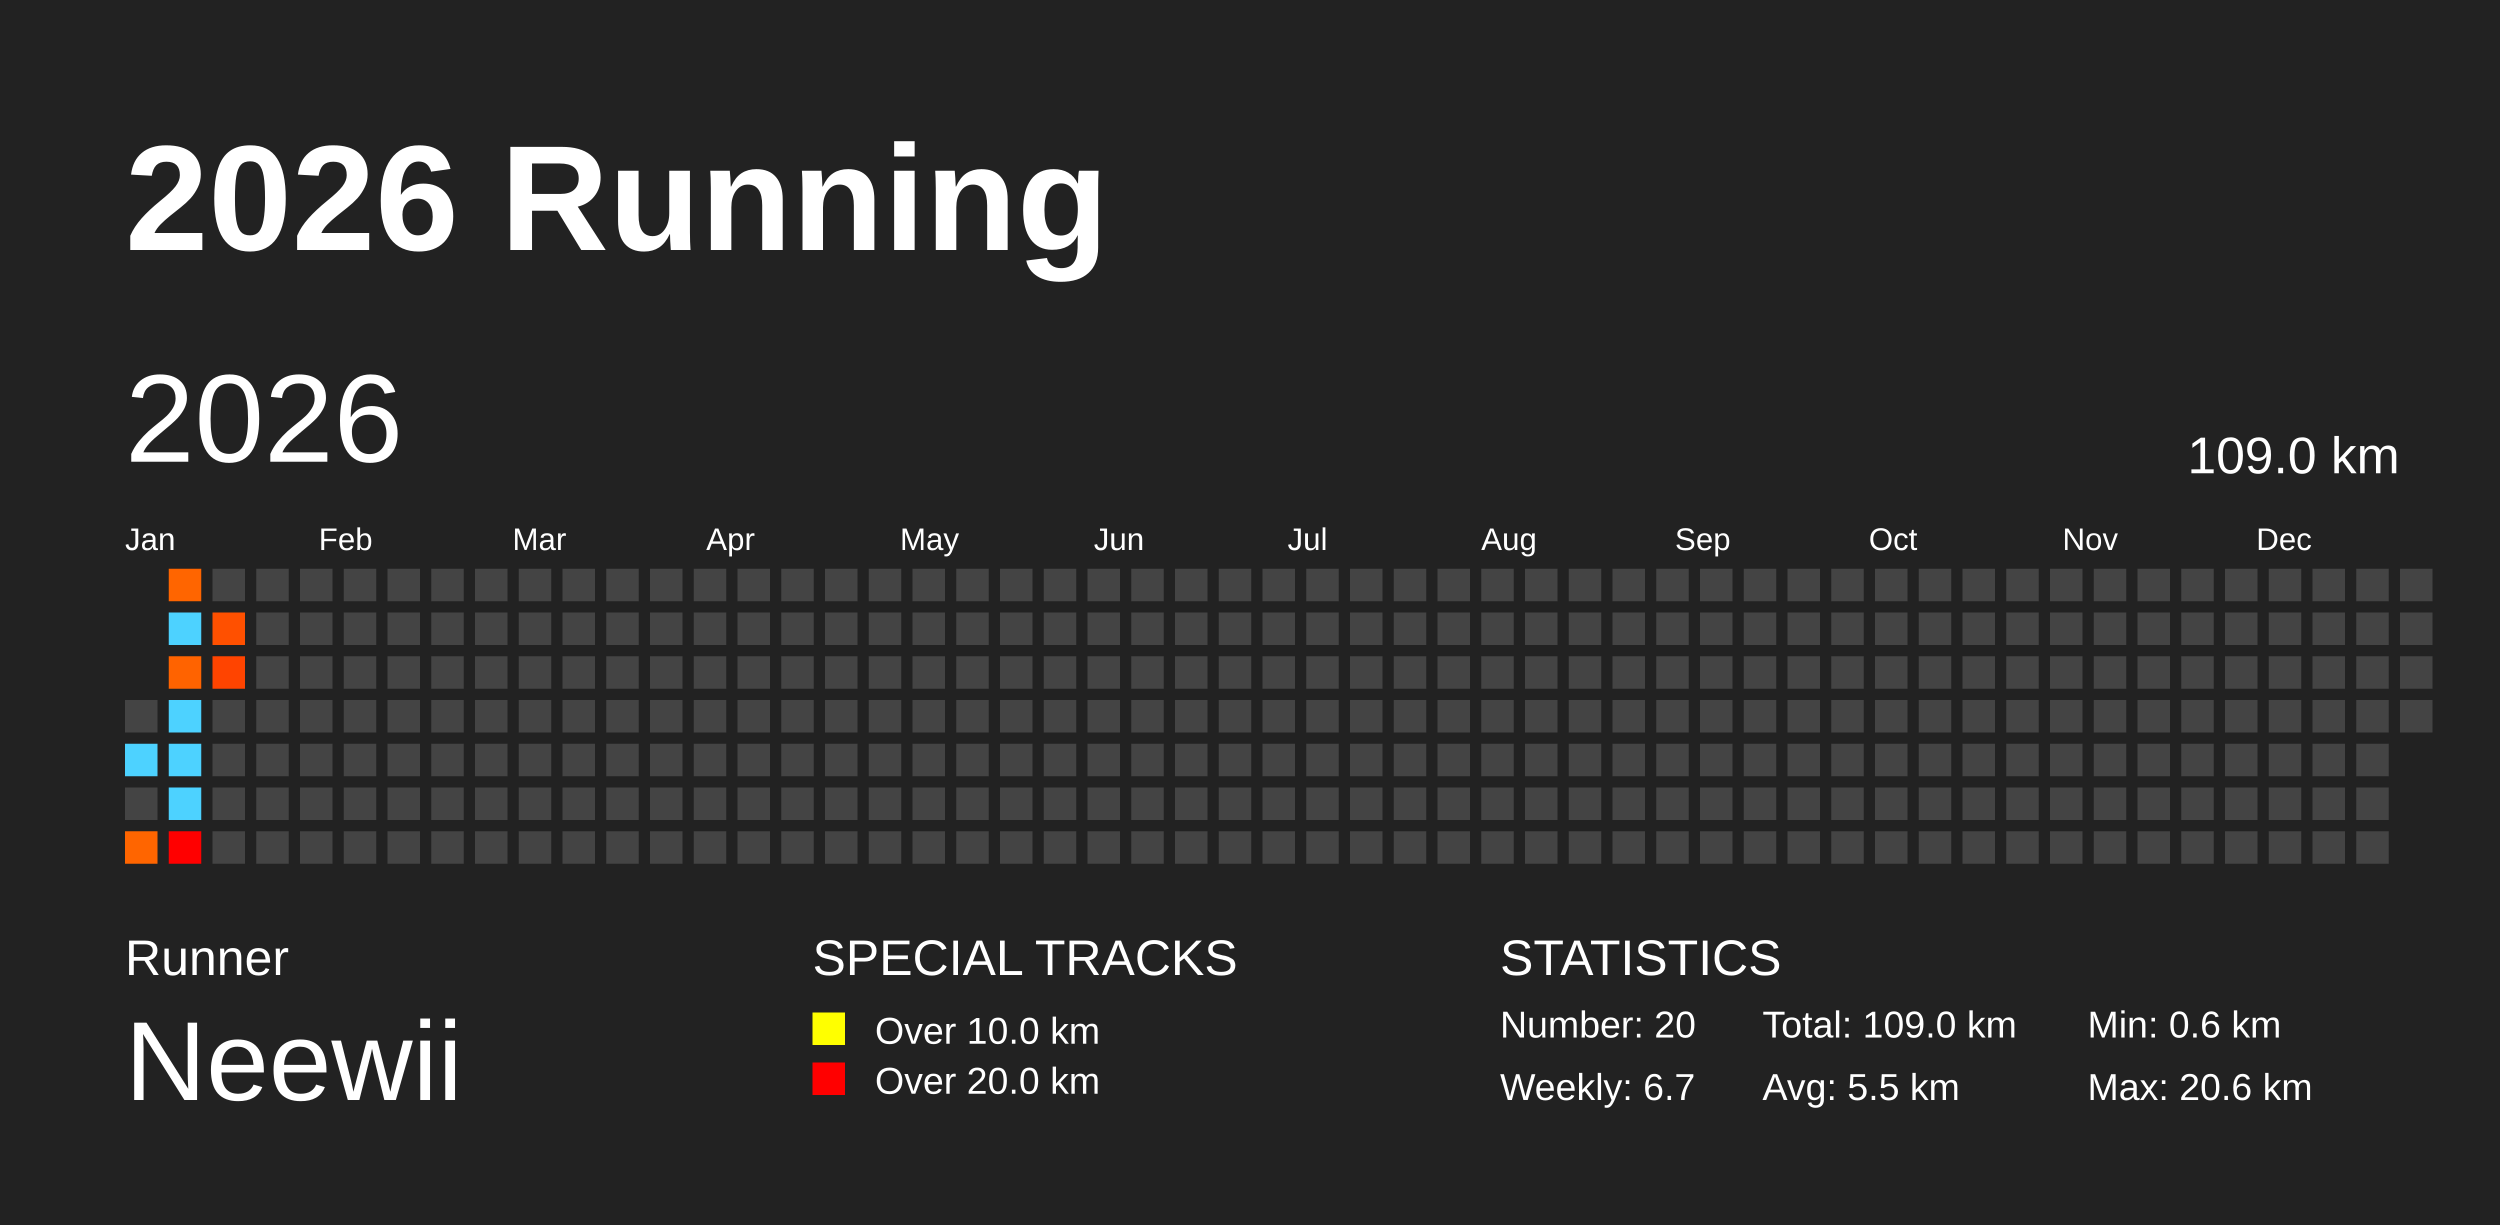
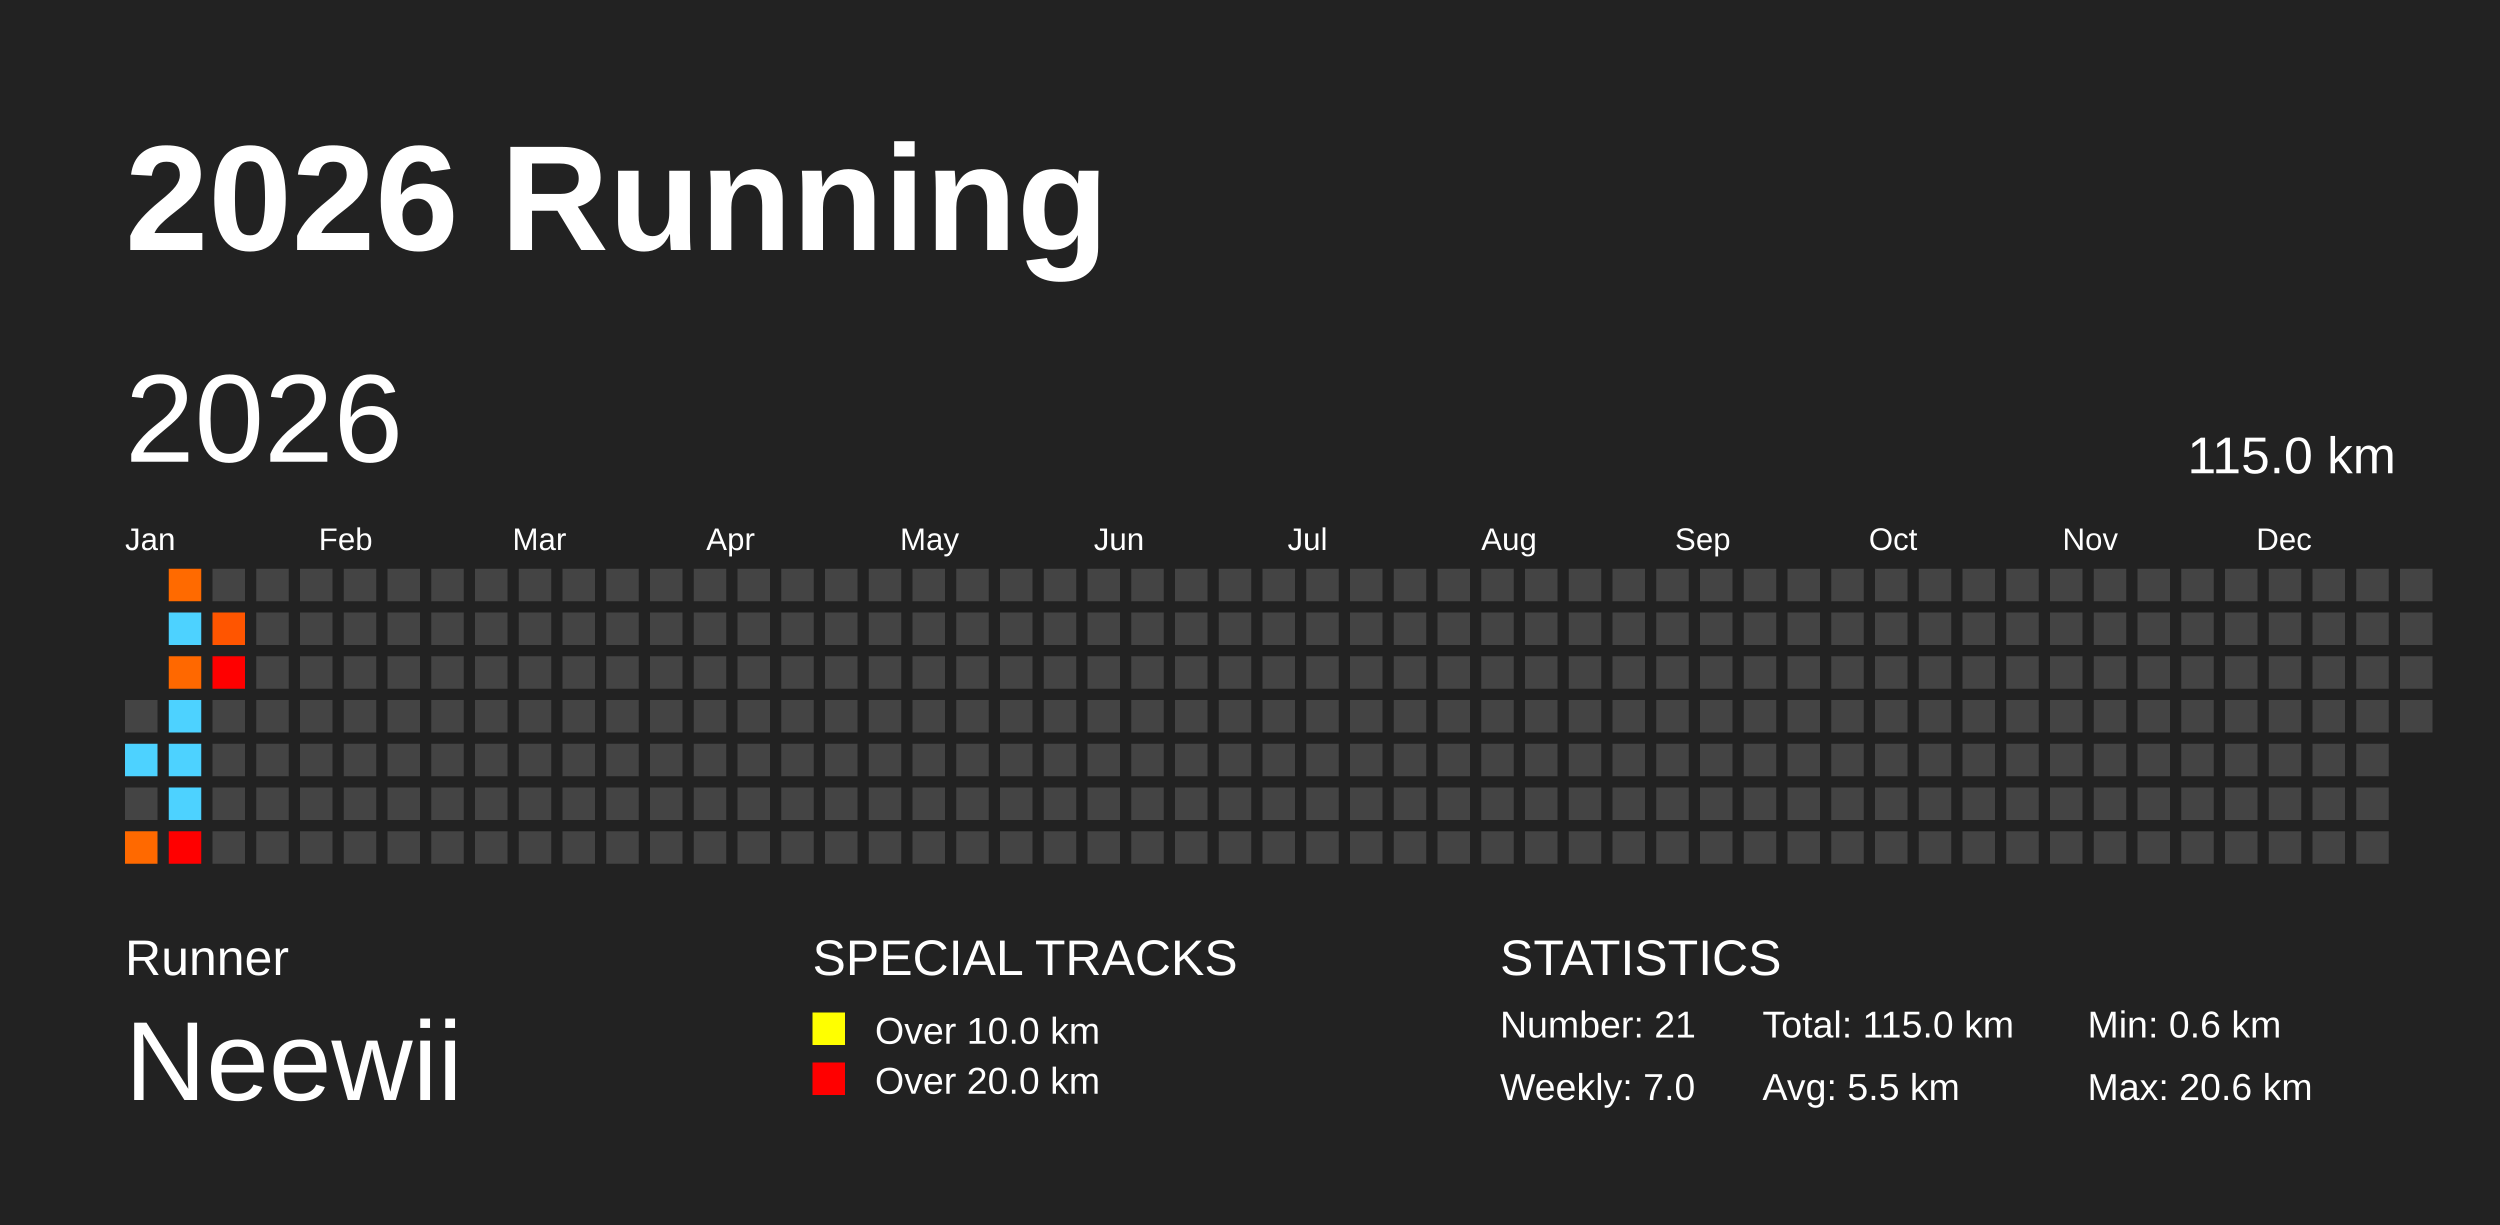
<svg xmlns="http://www.w3.org/2000/svg" baseProfile="full" height="98mm" version="1.1" viewBox="0,0,200,98" width="200mm">
  <defs />
  <rect fill="#222222" height="98" width="200" x="0" y="0" />
  <text fill="#FFFFFF" style="font-size:12px; font-family:Arial; font-weight:bold;" x="10" y="20">2026 Running</text>
  <text fill="#FFFFFF" style="font-size:4px; font-family:Arial" x="10" y="78">Runner</text>
  <text fill="#FFFFFF" style="font-size:9px; font-family:Arial" x="10" y="88">Neewii</text>
  <text fill="#FFFFFF" style="font-size:4px; font-family:Arial" x="65" y="78">SPECIAL TRACKS</text>
  <rect fill="yellow" height="2.6" width="2.6" x="65" y="81" />
  <text fill="#FFFFFF" style="font-size:3px; font-family:Arial" x="70" y="83.5">Over 10.0 km</text>
  <rect fill="red" height="2.6" width="2.6" x="65" y="85" />
  <text fill="#FFFFFF" style="font-size:3px; font-family:Arial" x="70" y="87.5">Over 20.0 km</text>
  <text fill="#FFFFFF" style="font-size:4px; font-family:Arial" x="120" y="78">STATISTICS</text>
-   <text fill="#FFFFFF" style="font-size:3px; font-family:Arial" x="120" y="83">Number: 20</text>
-   <text fill="#FFFFFF" style="font-size:3px; font-family:Arial" x="120" y="88">Weekly: 6.7</text>
-   <text fill="#FFFFFF" style="font-size:3px; font-family:Arial" x="141" y="83">Total: 109.0 km</text>
+   <text fill="#FFFFFF" style="font-size:3px; font-family:Arial" x="120" y="83">Number: 21</text>
+   <text fill="#FFFFFF" style="font-size:3px; font-family:Arial" x="120" y="88">Weekly: 7.0</text>
+   <text fill="#FFFFFF" style="font-size:3px; font-family:Arial" x="141" y="83">Total: 115.0 km</text>
  <text fill="#FFFFFF" style="font-size:3px; font-family:Arial" x="141" y="88">Avg: 5.5 km</text>
  <text fill="#FFFFFF" style="font-size:3px; font-family:Arial" x="167" y="83">Min: 0.6 km</text>
  <text fill="#FFFFFF" style="font-size:3px; font-family:Arial" x="167" y="88">Max: 20.6 km</text>
  <text dominant-baseline="hanging" fill="#FFFFFF" style="font-size:10.0px; font-family:Arial;" x="10" y="30">2026</text>
-   <text dominant-baseline="hanging" fill="#FFFFFF" style="font-size:4.125px; font-family:Arial;" x="175" y="35">109.0 km</text>
+   <text dominant-baseline="hanging" fill="#FFFFFF" style="font-size:4.125px; font-family:Arial;" x="175" y="35">115.0 km</text>
  <text fill="#FFFFFF" style="font-size:2.5px; font-family:Arial" x="10.0" y="44">Jan</text>
  <text fill="#FFFFFF" style="font-size:2.5px; font-family:Arial" x="25.5" y="44">Feb</text>
  <text fill="#FFFFFF" style="font-size:2.5px; font-family:Arial" x="41.0" y="44">Mar</text>
  <text fill="#FFFFFF" style="font-size:2.5px; font-family:Arial" x="56.5" y="44">Apr</text>
  <text fill="#FFFFFF" style="font-size:2.5px; font-family:Arial" x="72.0" y="44">May</text>
  <text fill="#FFFFFF" style="font-size:2.5px; font-family:Arial" x="87.5" y="44">Jun</text>
  <text fill="#FFFFFF" style="font-size:2.5px; font-family:Arial" x="103.0" y="44">Jul</text>
  <text fill="#FFFFFF" style="font-size:2.5px; font-family:Arial" x="118.5" y="44">Aug</text>
  <text fill="#FFFFFF" style="font-size:2.5px; font-family:Arial" x="134.0" y="44">Sep</text>
  <text fill="#FFFFFF" style="font-size:2.5px; font-family:Arial" x="149.5" y="44">Oct</text>
  <text fill="#FFFFFF" style="font-size:2.5px; font-family:Arial" x="165.0" y="44">Nov</text>
  <text fill="#FFFFFF" style="font-size:2.5px; font-family:Arial" x="180.5" y="44">Dec</text>
  <rect fill="#444444" height="2.6" width="2.6" x="10.0" y="56.0" />
  <rect fill="#4dd2ff" height="2.6" width="2.6" x="10.0" y="59.5" />
  <rect fill="#444444" height="2.6" width="2.6" x="10.0" y="63.0" />
-   <rect fill="#ff6500" height="2.6" width="2.6" x="10.0" y="66.5" />
-   <rect fill="#ff6500" height="2.6" width="2.6" x="13.5" y="45.5" />
+   <rect fill="#ff6900" height="2.6" width="2.6" x="10.0" y="66.5" />
+   <rect fill="#ff6a00" height="2.6" width="2.6" x="13.5" y="45.5" />
  <rect fill="#4dd2ff" height="2.6" width="2.6" x="13.5" y="49.0" />
-   <rect fill="#ff6300" height="2.6" width="2.6" x="13.5" y="52.5" />
+   <rect fill="#ff6800" height="2.6" width="2.6" x="13.5" y="52.5" />
  <rect fill="#4dd2ff" height="2.6" width="2.6" x="13.5" y="56.0" />
  <rect fill="#4dd2ff" height="2.6" width="2.6" x="13.5" y="59.5" />
  <rect fill="#4dd2ff" height="2.6" width="2.6" x="13.5" y="63.0" />
  <rect fill="red" height="2.6" width="2.6" x="13.5" y="66.5" />
  <rect fill="#444444" height="2.6" width="2.6" x="17.0" y="45.5" />
-   <rect fill="#ff5000" height="2.6" width="2.6" x="17.0" y="49.0" />
-   <rect fill="#ff4400" height="2.6" width="2.6" x="17.0" y="52.5" />
+   <rect fill="#ff5500" height="2.6" width="2.6" x="17.0" y="49.0" />
+   <rect fill="red" height="2.6" width="2.6" x="17.0" y="52.5" />
  <rect fill="#444444" height="2.6" width="2.6" x="17.0" y="56.0" />
  <rect fill="#444444" height="2.6" width="2.6" x="17.0" y="59.5" />
  <rect fill="#444444" height="2.6" width="2.6" x="17.0" y="63.0" />
  <rect fill="#444444" height="2.6" width="2.6" x="17.0" y="66.5" />
  <rect fill="#444444" height="2.6" width="2.6" x="20.5" y="45.5" />
  <rect fill="#444444" height="2.6" width="2.6" x="20.5" y="49.0" />
  <rect fill="#444444" height="2.6" width="2.6" x="20.5" y="52.5" />
  <rect fill="#444444" height="2.6" width="2.6" x="20.5" y="56.0" />
  <rect fill="#444444" height="2.6" width="2.6" x="20.5" y="59.5" />
  <rect fill="#444444" height="2.6" width="2.6" x="20.5" y="63.0" />
  <rect fill="#444444" height="2.6" width="2.6" x="20.5" y="66.5" />
  <rect fill="#444444" height="2.6" width="2.6" x="24.0" y="45.5" />
  <rect fill="#444444" height="2.6" width="2.6" x="24.0" y="49.0" />
  <rect fill="#444444" height="2.6" width="2.6" x="24.0" y="52.5" />
  <rect fill="#444444" height="2.6" width="2.6" x="24.0" y="56.0" />
  <rect fill="#444444" height="2.6" width="2.6" x="24.0" y="59.5" />
  <rect fill="#444444" height="2.6" width="2.6" x="24.0" y="63.0" />
  <rect fill="#444444" height="2.6" width="2.6" x="24.0" y="66.5" />
  <rect fill="#444444" height="2.6" width="2.6" x="27.5" y="45.5" />
  <rect fill="#444444" height="2.6" width="2.6" x="27.5" y="49.0" />
  <rect fill="#444444" height="2.6" width="2.6" x="27.5" y="52.5" />
  <rect fill="#444444" height="2.6" width="2.6" x="27.5" y="56.0" />
  <rect fill="#444444" height="2.6" width="2.6" x="27.5" y="59.5" />
  <rect fill="#444444" height="2.6" width="2.6" x="27.5" y="63.0" />
  <rect fill="#444444" height="2.6" width="2.6" x="27.5" y="66.5" />
  <rect fill="#444444" height="2.6" width="2.6" x="31.0" y="45.5" />
  <rect fill="#444444" height="2.6" width="2.6" x="31.0" y="49.0" />
  <rect fill="#444444" height="2.6" width="2.6" x="31.0" y="52.5" />
  <rect fill="#444444" height="2.6" width="2.6" x="31.0" y="56.0" />
  <rect fill="#444444" height="2.6" width="2.6" x="31.0" y="59.5" />
  <rect fill="#444444" height="2.6" width="2.6" x="31.0" y="63.0" />
  <rect fill="#444444" height="2.6" width="2.6" x="31.0" y="66.5" />
  <rect fill="#444444" height="2.6" width="2.6" x="34.5" y="45.5" />
  <rect fill="#444444" height="2.6" width="2.6" x="34.5" y="49.0" />
  <rect fill="#444444" height="2.6" width="2.6" x="34.5" y="52.5" />
  <rect fill="#444444" height="2.6" width="2.6" x="34.5" y="56.0" />
  <rect fill="#444444" height="2.6" width="2.6" x="34.5" y="59.5" />
  <rect fill="#444444" height="2.6" width="2.6" x="34.5" y="63.0" />
  <rect fill="#444444" height="2.6" width="2.6" x="34.5" y="66.5" />
  <rect fill="#444444" height="2.6" width="2.6" x="38.0" y="45.5" />
  <rect fill="#444444" height="2.6" width="2.6" x="38.0" y="49.0" />
  <rect fill="#444444" height="2.6" width="2.6" x="38.0" y="52.5" />
  <rect fill="#444444" height="2.6" width="2.6" x="38.0" y="56.0" />
  <rect fill="#444444" height="2.6" width="2.6" x="38.0" y="59.5" />
  <rect fill="#444444" height="2.6" width="2.6" x="38.0" y="63.0" />
  <rect fill="#444444" height="2.6" width="2.6" x="38.0" y="66.5" />
  <rect fill="#444444" height="2.6" width="2.6" x="41.5" y="45.5" />
  <rect fill="#444444" height="2.6" width="2.6" x="41.5" y="49.0" />
  <rect fill="#444444" height="2.6" width="2.6" x="41.5" y="52.5" />
  <rect fill="#444444" height="2.6" width="2.6" x="41.5" y="56.0" />
  <rect fill="#444444" height="2.6" width="2.6" x="41.5" y="59.5" />
  <rect fill="#444444" height="2.6" width="2.6" x="41.5" y="63.0" />
  <rect fill="#444444" height="2.6" width="2.6" x="41.5" y="66.5" />
  <rect fill="#444444" height="2.6" width="2.6" x="45.0" y="45.5" />
  <rect fill="#444444" height="2.6" width="2.6" x="45.0" y="49.0" />
  <rect fill="#444444" height="2.6" width="2.6" x="45.0" y="52.5" />
  <rect fill="#444444" height="2.6" width="2.6" x="45.0" y="56.0" />
  <rect fill="#444444" height="2.6" width="2.6" x="45.0" y="59.5" />
  <rect fill="#444444" height="2.6" width="2.6" x="45.0" y="63.0" />
  <rect fill="#444444" height="2.6" width="2.6" x="45.0" y="66.5" />
  <rect fill="#444444" height="2.6" width="2.6" x="48.5" y="45.5" />
  <rect fill="#444444" height="2.6" width="2.6" x="48.5" y="49.0" />
  <rect fill="#444444" height="2.6" width="2.6" x="48.5" y="52.5" />
  <rect fill="#444444" height="2.6" width="2.6" x="48.5" y="56.0" />
  <rect fill="#444444" height="2.6" width="2.6" x="48.5" y="59.5" />
  <rect fill="#444444" height="2.6" width="2.6" x="48.5" y="63.0" />
  <rect fill="#444444" height="2.6" width="2.6" x="48.5" y="66.5" />
  <rect fill="#444444" height="2.6" width="2.6" x="52.0" y="45.5" />
  <rect fill="#444444" height="2.6" width="2.6" x="52.0" y="49.0" />
  <rect fill="#444444" height="2.6" width="2.6" x="52.0" y="52.5" />
  <rect fill="#444444" height="2.6" width="2.6" x="52.0" y="56.0" />
  <rect fill="#444444" height="2.6" width="2.6" x="52.0" y="59.5" />
  <rect fill="#444444" height="2.6" width="2.6" x="52.0" y="63.0" />
  <rect fill="#444444" height="2.6" width="2.6" x="52.0" y="66.5" />
  <rect fill="#444444" height="2.6" width="2.6" x="55.5" y="45.5" />
  <rect fill="#444444" height="2.6" width="2.6" x="55.5" y="49.0" />
  <rect fill="#444444" height="2.6" width="2.6" x="55.5" y="52.5" />
  <rect fill="#444444" height="2.6" width="2.6" x="55.5" y="56.0" />
  <rect fill="#444444" height="2.6" width="2.6" x="55.5" y="59.5" />
  <rect fill="#444444" height="2.6" width="2.6" x="55.5" y="63.0" />
  <rect fill="#444444" height="2.6" width="2.6" x="55.5" y="66.5" />
  <rect fill="#444444" height="2.6" width="2.6" x="59.0" y="45.5" />
  <rect fill="#444444" height="2.6" width="2.6" x="59.0" y="49.0" />
  <rect fill="#444444" height="2.6" width="2.6" x="59.0" y="52.5" />
  <rect fill="#444444" height="2.6" width="2.6" x="59.0" y="56.0" />
  <rect fill="#444444" height="2.6" width="2.6" x="59.0" y="59.5" />
  <rect fill="#444444" height="2.6" width="2.6" x="59.0" y="63.0" />
  <rect fill="#444444" height="2.6" width="2.6" x="59.0" y="66.5" />
  <rect fill="#444444" height="2.6" width="2.6" x="62.5" y="45.5" />
  <rect fill="#444444" height="2.6" width="2.6" x="62.5" y="49.0" />
  <rect fill="#444444" height="2.6" width="2.6" x="62.5" y="52.5" />
  <rect fill="#444444" height="2.6" width="2.6" x="62.5" y="56.0" />
  <rect fill="#444444" height="2.6" width="2.6" x="62.5" y="59.5" />
  <rect fill="#444444" height="2.6" width="2.6" x="62.5" y="63.0" />
  <rect fill="#444444" height="2.6" width="2.6" x="62.5" y="66.5" />
  <rect fill="#444444" height="2.6" width="2.6" x="66.0" y="45.5" />
  <rect fill="#444444" height="2.6" width="2.6" x="66.0" y="49.0" />
  <rect fill="#444444" height="2.6" width="2.6" x="66.0" y="52.5" />
  <rect fill="#444444" height="2.6" width="2.6" x="66.0" y="56.0" />
  <rect fill="#444444" height="2.6" width="2.6" x="66.0" y="59.5" />
  <rect fill="#444444" height="2.6" width="2.6" x="66.0" y="63.0" />
  <rect fill="#444444" height="2.6" width="2.6" x="66.0" y="66.5" />
  <rect fill="#444444" height="2.6" width="2.6" x="69.5" y="45.5" />
  <rect fill="#444444" height="2.6" width="2.6" x="69.5" y="49.0" />
  <rect fill="#444444" height="2.6" width="2.6" x="69.5" y="52.5" />
  <rect fill="#444444" height="2.6" width="2.6" x="69.5" y="56.0" />
  <rect fill="#444444" height="2.6" width="2.6" x="69.5" y="59.5" />
  <rect fill="#444444" height="2.6" width="2.6" x="69.5" y="63.0" />
  <rect fill="#444444" height="2.6" width="2.6" x="69.5" y="66.5" />
  <rect fill="#444444" height="2.6" width="2.6" x="73.0" y="45.5" />
  <rect fill="#444444" height="2.6" width="2.6" x="73.0" y="49.0" />
  <rect fill="#444444" height="2.6" width="2.6" x="73.0" y="52.5" />
  <rect fill="#444444" height="2.6" width="2.6" x="73.0" y="56.0" />
  <rect fill="#444444" height="2.6" width="2.6" x="73.0" y="59.5" />
  <rect fill="#444444" height="2.6" width="2.6" x="73.0" y="63.0" />
  <rect fill="#444444" height="2.6" width="2.6" x="73.0" y="66.5" />
  <rect fill="#444444" height="2.6" width="2.6" x="76.5" y="45.5" />
  <rect fill="#444444" height="2.6" width="2.6" x="76.5" y="49.0" />
  <rect fill="#444444" height="2.6" width="2.6" x="76.5" y="52.5" />
  <rect fill="#444444" height="2.6" width="2.6" x="76.5" y="56.0" />
  <rect fill="#444444" height="2.6" width="2.6" x="76.5" y="59.5" />
  <rect fill="#444444" height="2.6" width="2.6" x="76.5" y="63.0" />
  <rect fill="#444444" height="2.6" width="2.6" x="76.5" y="66.5" />
  <rect fill="#444444" height="2.6" width="2.6" x="80.0" y="45.5" />
  <rect fill="#444444" height="2.6" width="2.6" x="80.0" y="49.0" />
  <rect fill="#444444" height="2.6" width="2.6" x="80.0" y="52.5" />
  <rect fill="#444444" height="2.6" width="2.6" x="80.0" y="56.0" />
  <rect fill="#444444" height="2.6" width="2.6" x="80.0" y="59.5" />
  <rect fill="#444444" height="2.6" width="2.6" x="80.0" y="63.0" />
  <rect fill="#444444" height="2.6" width="2.6" x="80.0" y="66.5" />
  <rect fill="#444444" height="2.6" width="2.6" x="83.5" y="45.5" />
  <rect fill="#444444" height="2.6" width="2.6" x="83.5" y="49.0" />
  <rect fill="#444444" height="2.6" width="2.6" x="83.5" y="52.5" />
  <rect fill="#444444" height="2.6" width="2.6" x="83.5" y="56.0" />
  <rect fill="#444444" height="2.6" width="2.6" x="83.5" y="59.5" />
  <rect fill="#444444" height="2.6" width="2.6" x="83.5" y="63.0" />
  <rect fill="#444444" height="2.6" width="2.6" x="83.5" y="66.5" />
  <rect fill="#444444" height="2.6" width="2.6" x="87.0" y="45.5" />
  <rect fill="#444444" height="2.6" width="2.6" x="87.0" y="49.0" />
  <rect fill="#444444" height="2.6" width="2.6" x="87.0" y="52.5" />
  <rect fill="#444444" height="2.6" width="2.6" x="87.0" y="56.0" />
  <rect fill="#444444" height="2.6" width="2.6" x="87.0" y="59.5" />
  <rect fill="#444444" height="2.6" width="2.6" x="87.0" y="63.0" />
  <rect fill="#444444" height="2.6" width="2.6" x="87.0" y="66.5" />
  <rect fill="#444444" height="2.6" width="2.6" x="90.5" y="45.5" />
  <rect fill="#444444" height="2.6" width="2.6" x="90.5" y="49.0" />
  <rect fill="#444444" height="2.6" width="2.6" x="90.5" y="52.5" />
  <rect fill="#444444" height="2.6" width="2.6" x="90.5" y="56.0" />
  <rect fill="#444444" height="2.6" width="2.6" x="90.5" y="59.5" />
  <rect fill="#444444" height="2.6" width="2.6" x="90.5" y="63.0" />
  <rect fill="#444444" height="2.6" width="2.6" x="90.5" y="66.5" />
  <rect fill="#444444" height="2.6" width="2.6" x="94.0" y="45.5" />
  <rect fill="#444444" height="2.6" width="2.6" x="94.0" y="49.0" />
  <rect fill="#444444" height="2.6" width="2.6" x="94.0" y="52.5" />
  <rect fill="#444444" height="2.6" width="2.6" x="94.0" y="56.0" />
  <rect fill="#444444" height="2.6" width="2.6" x="94.0" y="59.5" />
  <rect fill="#444444" height="2.6" width="2.6" x="94.0" y="63.0" />
  <rect fill="#444444" height="2.6" width="2.6" x="94.0" y="66.5" />
  <rect fill="#444444" height="2.6" width="2.6" x="97.5" y="45.5" />
  <rect fill="#444444" height="2.6" width="2.6" x="97.5" y="49.0" />
  <rect fill="#444444" height="2.6" width="2.6" x="97.5" y="52.5" />
  <rect fill="#444444" height="2.6" width="2.6" x="97.5" y="56.0" />
  <rect fill="#444444" height="2.6" width="2.6" x="97.5" y="59.5" />
  <rect fill="#444444" height="2.6" width="2.6" x="97.5" y="63.0" />
  <rect fill="#444444" height="2.6" width="2.6" x="97.5" y="66.5" />
  <rect fill="#444444" height="2.6" width="2.6" x="101.0" y="45.5" />
  <rect fill="#444444" height="2.6" width="2.6" x="101.0" y="49.0" />
  <rect fill="#444444" height="2.6" width="2.6" x="101.0" y="52.5" />
  <rect fill="#444444" height="2.6" width="2.6" x="101.0" y="56.0" />
  <rect fill="#444444" height="2.6" width="2.6" x="101.0" y="59.5" />
  <rect fill="#444444" height="2.6" width="2.6" x="101.0" y="63.0" />
  <rect fill="#444444" height="2.6" width="2.6" x="101.0" y="66.5" />
  <rect fill="#444444" height="2.6" width="2.6" x="104.5" y="45.5" />
  <rect fill="#444444" height="2.6" width="2.6" x="104.5" y="49.0" />
  <rect fill="#444444" height="2.6" width="2.6" x="104.5" y="52.5" />
  <rect fill="#444444" height="2.6" width="2.6" x="104.5" y="56.0" />
  <rect fill="#444444" height="2.6" width="2.6" x="104.5" y="59.5" />
  <rect fill="#444444" height="2.6" width="2.6" x="104.5" y="63.0" />
  <rect fill="#444444" height="2.6" width="2.6" x="104.5" y="66.5" />
  <rect fill="#444444" height="2.6" width="2.6" x="108.0" y="45.5" />
  <rect fill="#444444" height="2.6" width="2.6" x="108.0" y="49.0" />
  <rect fill="#444444" height="2.6" width="2.6" x="108.0" y="52.5" />
  <rect fill="#444444" height="2.6" width="2.6" x="108.0" y="56.0" />
  <rect fill="#444444" height="2.6" width="2.6" x="108.0" y="59.5" />
  <rect fill="#444444" height="2.6" width="2.6" x="108.0" y="63.0" />
  <rect fill="#444444" height="2.6" width="2.6" x="108.0" y="66.5" />
  <rect fill="#444444" height="2.6" width="2.6" x="111.5" y="45.5" />
  <rect fill="#444444" height="2.6" width="2.6" x="111.5" y="49.0" />
  <rect fill="#444444" height="2.6" width="2.6" x="111.5" y="52.5" />
  <rect fill="#444444" height="2.6" width="2.6" x="111.5" y="56.0" />
  <rect fill="#444444" height="2.6" width="2.6" x="111.5" y="59.5" />
  <rect fill="#444444" height="2.6" width="2.6" x="111.5" y="63.0" />
  <rect fill="#444444" height="2.6" width="2.6" x="111.5" y="66.5" />
  <rect fill="#444444" height="2.6" width="2.6" x="115.0" y="45.5" />
  <rect fill="#444444" height="2.6" width="2.6" x="115.0" y="49.0" />
  <rect fill="#444444" height="2.6" width="2.6" x="115.0" y="52.5" />
  <rect fill="#444444" height="2.6" width="2.6" x="115.0" y="56.0" />
  <rect fill="#444444" height="2.6" width="2.6" x="115.0" y="59.5" />
  <rect fill="#444444" height="2.6" width="2.6" x="115.0" y="63.0" />
  <rect fill="#444444" height="2.6" width="2.6" x="115.0" y="66.5" />
  <rect fill="#444444" height="2.6" width="2.6" x="118.5" y="45.5" />
  <rect fill="#444444" height="2.6" width="2.6" x="118.5" y="49.0" />
  <rect fill="#444444" height="2.6" width="2.6" x="118.5" y="52.5" />
  <rect fill="#444444" height="2.6" width="2.6" x="118.5" y="56.0" />
  <rect fill="#444444" height="2.6" width="2.6" x="118.5" y="59.5" />
  <rect fill="#444444" height="2.6" width="2.6" x="118.5" y="63.0" />
  <rect fill="#444444" height="2.6" width="2.6" x="118.5" y="66.5" />
  <rect fill="#444444" height="2.6" width="2.6" x="122.0" y="45.5" />
  <rect fill="#444444" height="2.6" width="2.6" x="122.0" y="49.0" />
  <rect fill="#444444" height="2.6" width="2.6" x="122.0" y="52.5" />
  <rect fill="#444444" height="2.6" width="2.6" x="122.0" y="56.0" />
  <rect fill="#444444" height="2.6" width="2.6" x="122.0" y="59.5" />
  <rect fill="#444444" height="2.6" width="2.6" x="122.0" y="63.0" />
  <rect fill="#444444" height="2.6" width="2.6" x="122.0" y="66.5" />
  <rect fill="#444444" height="2.6" width="2.6" x="125.5" y="45.5" />
  <rect fill="#444444" height="2.6" width="2.6" x="125.5" y="49.0" />
  <rect fill="#444444" height="2.6" width="2.6" x="125.5" y="52.5" />
  <rect fill="#444444" height="2.6" width="2.6" x="125.5" y="56.0" />
  <rect fill="#444444" height="2.6" width="2.6" x="125.5" y="59.5" />
  <rect fill="#444444" height="2.6" width="2.6" x="125.5" y="63.0" />
  <rect fill="#444444" height="2.6" width="2.6" x="125.5" y="66.5" />
  <rect fill="#444444" height="2.6" width="2.6" x="129.0" y="45.5" />
  <rect fill="#444444" height="2.6" width="2.6" x="129.0" y="49.0" />
  <rect fill="#444444" height="2.6" width="2.6" x="129.0" y="52.5" />
  <rect fill="#444444" height="2.6" width="2.6" x="129.0" y="56.0" />
  <rect fill="#444444" height="2.6" width="2.6" x="129.0" y="59.5" />
  <rect fill="#444444" height="2.6" width="2.6" x="129.0" y="63.0" />
  <rect fill="#444444" height="2.6" width="2.6" x="129.0" y="66.5" />
  <rect fill="#444444" height="2.6" width="2.6" x="132.5" y="45.5" />
  <rect fill="#444444" height="2.6" width="2.6" x="132.5" y="49.0" />
  <rect fill="#444444" height="2.6" width="2.6" x="132.5" y="52.5" />
  <rect fill="#444444" height="2.6" width="2.6" x="132.5" y="56.0" />
  <rect fill="#444444" height="2.6" width="2.6" x="132.5" y="59.5" />
  <rect fill="#444444" height="2.6" width="2.6" x="132.5" y="63.0" />
  <rect fill="#444444" height="2.6" width="2.6" x="132.5" y="66.5" />
  <rect fill="#444444" height="2.6" width="2.6" x="136.0" y="45.5" />
  <rect fill="#444444" height="2.6" width="2.6" x="136.0" y="49.0" />
  <rect fill="#444444" height="2.6" width="2.6" x="136.0" y="52.5" />
  <rect fill="#444444" height="2.6" width="2.6" x="136.0" y="56.0" />
  <rect fill="#444444" height="2.6" width="2.6" x="136.0" y="59.5" />
  <rect fill="#444444" height="2.6" width="2.6" x="136.0" y="63.0" />
  <rect fill="#444444" height="2.6" width="2.6" x="136.0" y="66.5" />
  <rect fill="#444444" height="2.6" width="2.6" x="139.5" y="45.5" />
  <rect fill="#444444" height="2.6" width="2.6" x="139.5" y="49.0" />
  <rect fill="#444444" height="2.6" width="2.6" x="139.5" y="52.5" />
  <rect fill="#444444" height="2.6" width="2.6" x="139.5" y="56.0" />
  <rect fill="#444444" height="2.6" width="2.6" x="139.5" y="59.5" />
  <rect fill="#444444" height="2.6" width="2.6" x="139.5" y="63.0" />
  <rect fill="#444444" height="2.6" width="2.6" x="139.5" y="66.5" />
  <rect fill="#444444" height="2.6" width="2.6" x="143.0" y="45.5" />
  <rect fill="#444444" height="2.6" width="2.6" x="143.0" y="49.0" />
  <rect fill="#444444" height="2.6" width="2.6" x="143.0" y="52.5" />
  <rect fill="#444444" height="2.6" width="2.6" x="143.0" y="56.0" />
  <rect fill="#444444" height="2.6" width="2.6" x="143.0" y="59.5" />
  <rect fill="#444444" height="2.6" width="2.6" x="143.0" y="63.0" />
  <rect fill="#444444" height="2.6" width="2.6" x="143.0" y="66.5" />
  <rect fill="#444444" height="2.6" width="2.6" x="146.5" y="45.5" />
  <rect fill="#444444" height="2.6" width="2.6" x="146.5" y="49.0" />
  <rect fill="#444444" height="2.6" width="2.6" x="146.5" y="52.5" />
  <rect fill="#444444" height="2.6" width="2.6" x="146.5" y="56.0" />
  <rect fill="#444444" height="2.6" width="2.6" x="146.5" y="59.5" />
  <rect fill="#444444" height="2.6" width="2.6" x="146.5" y="63.0" />
  <rect fill="#444444" height="2.6" width="2.6" x="146.5" y="66.5" />
  <rect fill="#444444" height="2.6" width="2.6" x="150.0" y="45.5" />
  <rect fill="#444444" height="2.6" width="2.6" x="150.0" y="49.0" />
  <rect fill="#444444" height="2.6" width="2.6" x="150.0" y="52.5" />
  <rect fill="#444444" height="2.6" width="2.6" x="150.0" y="56.0" />
  <rect fill="#444444" height="2.6" width="2.6" x="150.0" y="59.5" />
  <rect fill="#444444" height="2.6" width="2.6" x="150.0" y="63.0" />
  <rect fill="#444444" height="2.6" width="2.6" x="150.0" y="66.5" />
  <rect fill="#444444" height="2.6" width="2.6" x="153.5" y="45.5" />
  <rect fill="#444444" height="2.6" width="2.6" x="153.5" y="49.0" />
  <rect fill="#444444" height="2.6" width="2.6" x="153.5" y="52.5" />
  <rect fill="#444444" height="2.6" width="2.6" x="153.5" y="56.0" />
  <rect fill="#444444" height="2.6" width="2.6" x="153.5" y="59.5" />
  <rect fill="#444444" height="2.6" width="2.6" x="153.5" y="63.0" />
  <rect fill="#444444" height="2.6" width="2.6" x="153.5" y="66.5" />
  <rect fill="#444444" height="2.6" width="2.6" x="157.0" y="45.5" />
  <rect fill="#444444" height="2.6" width="2.6" x="157.0" y="49.0" />
  <rect fill="#444444" height="2.6" width="2.6" x="157.0" y="52.5" />
  <rect fill="#444444" height="2.6" width="2.6" x="157.0" y="56.0" />
  <rect fill="#444444" height="2.6" width="2.6" x="157.0" y="59.5" />
  <rect fill="#444444" height="2.6" width="2.6" x="157.0" y="63.0" />
  <rect fill="#444444" height="2.6" width="2.6" x="157.0" y="66.5" />
  <rect fill="#444444" height="2.6" width="2.6" x="160.5" y="45.5" />
  <rect fill="#444444" height="2.6" width="2.6" x="160.5" y="49.0" />
  <rect fill="#444444" height="2.6" width="2.6" x="160.5" y="52.5" />
  <rect fill="#444444" height="2.6" width="2.6" x="160.5" y="56.0" />
  <rect fill="#444444" height="2.6" width="2.6" x="160.5" y="59.5" />
  <rect fill="#444444" height="2.6" width="2.6" x="160.5" y="63.0" />
  <rect fill="#444444" height="2.6" width="2.6" x="160.5" y="66.5" />
  <rect fill="#444444" height="2.6" width="2.6" x="164.0" y="45.5" />
  <rect fill="#444444" height="2.6" width="2.6" x="164.0" y="49.0" />
  <rect fill="#444444" height="2.6" width="2.6" x="164.0" y="52.5" />
  <rect fill="#444444" height="2.6" width="2.6" x="164.0" y="56.0" />
  <rect fill="#444444" height="2.6" width="2.6" x="164.0" y="59.5" />
  <rect fill="#444444" height="2.6" width="2.6" x="164.0" y="63.0" />
  <rect fill="#444444" height="2.6" width="2.6" x="164.0" y="66.5" />
  <rect fill="#444444" height="2.6" width="2.6" x="167.5" y="45.5" />
  <rect fill="#444444" height="2.6" width="2.6" x="167.5" y="49.0" />
  <rect fill="#444444" height="2.6" width="2.6" x="167.5" y="52.5" />
  <rect fill="#444444" height="2.6" width="2.6" x="167.5" y="56.0" />
  <rect fill="#444444" height="2.6" width="2.6" x="167.5" y="59.5" />
  <rect fill="#444444" height="2.6" width="2.6" x="167.5" y="63.0" />
  <rect fill="#444444" height="2.6" width="2.6" x="167.5" y="66.5" />
  <rect fill="#444444" height="2.6" width="2.6" x="171.0" y="45.5" />
  <rect fill="#444444" height="2.6" width="2.6" x="171.0" y="49.0" />
  <rect fill="#444444" height="2.6" width="2.6" x="171.0" y="52.5" />
  <rect fill="#444444" height="2.6" width="2.6" x="171.0" y="56.0" />
  <rect fill="#444444" height="2.6" width="2.6" x="171.0" y="59.5" />
  <rect fill="#444444" height="2.6" width="2.6" x="171.0" y="63.0" />
  <rect fill="#444444" height="2.6" width="2.6" x="171.0" y="66.5" />
  <rect fill="#444444" height="2.6" width="2.6" x="174.5" y="45.5" />
  <rect fill="#444444" height="2.6" width="2.6" x="174.5" y="49.0" />
  <rect fill="#444444" height="2.6" width="2.6" x="174.5" y="52.5" />
  <rect fill="#444444" height="2.6" width="2.6" x="174.5" y="56.0" />
  <rect fill="#444444" height="2.6" width="2.6" x="174.5" y="59.5" />
  <rect fill="#444444" height="2.6" width="2.6" x="174.5" y="63.0" />
  <rect fill="#444444" height="2.6" width="2.6" x="174.5" y="66.5" />
  <rect fill="#444444" height="2.6" width="2.6" x="178.0" y="45.5" />
  <rect fill="#444444" height="2.6" width="2.6" x="178.0" y="49.0" />
  <rect fill="#444444" height="2.6" width="2.6" x="178.0" y="52.5" />
  <rect fill="#444444" height="2.6" width="2.6" x="178.0" y="56.0" />
  <rect fill="#444444" height="2.6" width="2.6" x="178.0" y="59.5" />
  <rect fill="#444444" height="2.6" width="2.6" x="178.0" y="63.0" />
  <rect fill="#444444" height="2.6" width="2.6" x="178.0" y="66.5" />
  <rect fill="#444444" height="2.6" width="2.6" x="181.5" y="45.5" />
  <rect fill="#444444" height="2.6" width="2.6" x="181.5" y="49.0" />
  <rect fill="#444444" height="2.6" width="2.6" x="181.5" y="52.5" />
  <rect fill="#444444" height="2.6" width="2.6" x="181.5" y="56.0" />
  <rect fill="#444444" height="2.6" width="2.6" x="181.5" y="59.5" />
  <rect fill="#444444" height="2.6" width="2.6" x="181.5" y="63.0" />
  <rect fill="#444444" height="2.6" width="2.6" x="181.5" y="66.5" />
  <rect fill="#444444" height="2.6" width="2.6" x="185.0" y="45.5" />
  <rect fill="#444444" height="2.6" width="2.6" x="185.0" y="49.0" />
  <rect fill="#444444" height="2.6" width="2.6" x="185.0" y="52.5" />
  <rect fill="#444444" height="2.6" width="2.6" x="185.0" y="56.0" />
  <rect fill="#444444" height="2.6" width="2.6" x="185.0" y="59.5" />
  <rect fill="#444444" height="2.6" width="2.6" x="185.0" y="63.0" />
  <rect fill="#444444" height="2.6" width="2.6" x="185.0" y="66.5" />
  <rect fill="#444444" height="2.6" width="2.6" x="188.5" y="45.5" />
  <rect fill="#444444" height="2.6" width="2.6" x="188.5" y="49.0" />
  <rect fill="#444444" height="2.6" width="2.6" x="188.5" y="52.5" />
  <rect fill="#444444" height="2.6" width="2.6" x="188.5" y="56.0" />
  <rect fill="#444444" height="2.6" width="2.6" x="188.5" y="59.5" />
  <rect fill="#444444" height="2.6" width="2.6" x="188.5" y="63.0" />
  <rect fill="#444444" height="2.6" width="2.6" x="188.5" y="66.5" />
  <rect fill="#444444" height="2.6" width="2.6" x="192.0" y="45.5" />
  <rect fill="#444444" height="2.6" width="2.6" x="192.0" y="49.0" />
  <rect fill="#444444" height="2.6" width="2.6" x="192.0" y="52.5" />
  <rect fill="#444444" height="2.6" width="2.6" x="192.0" y="56.0" />
</svg>
